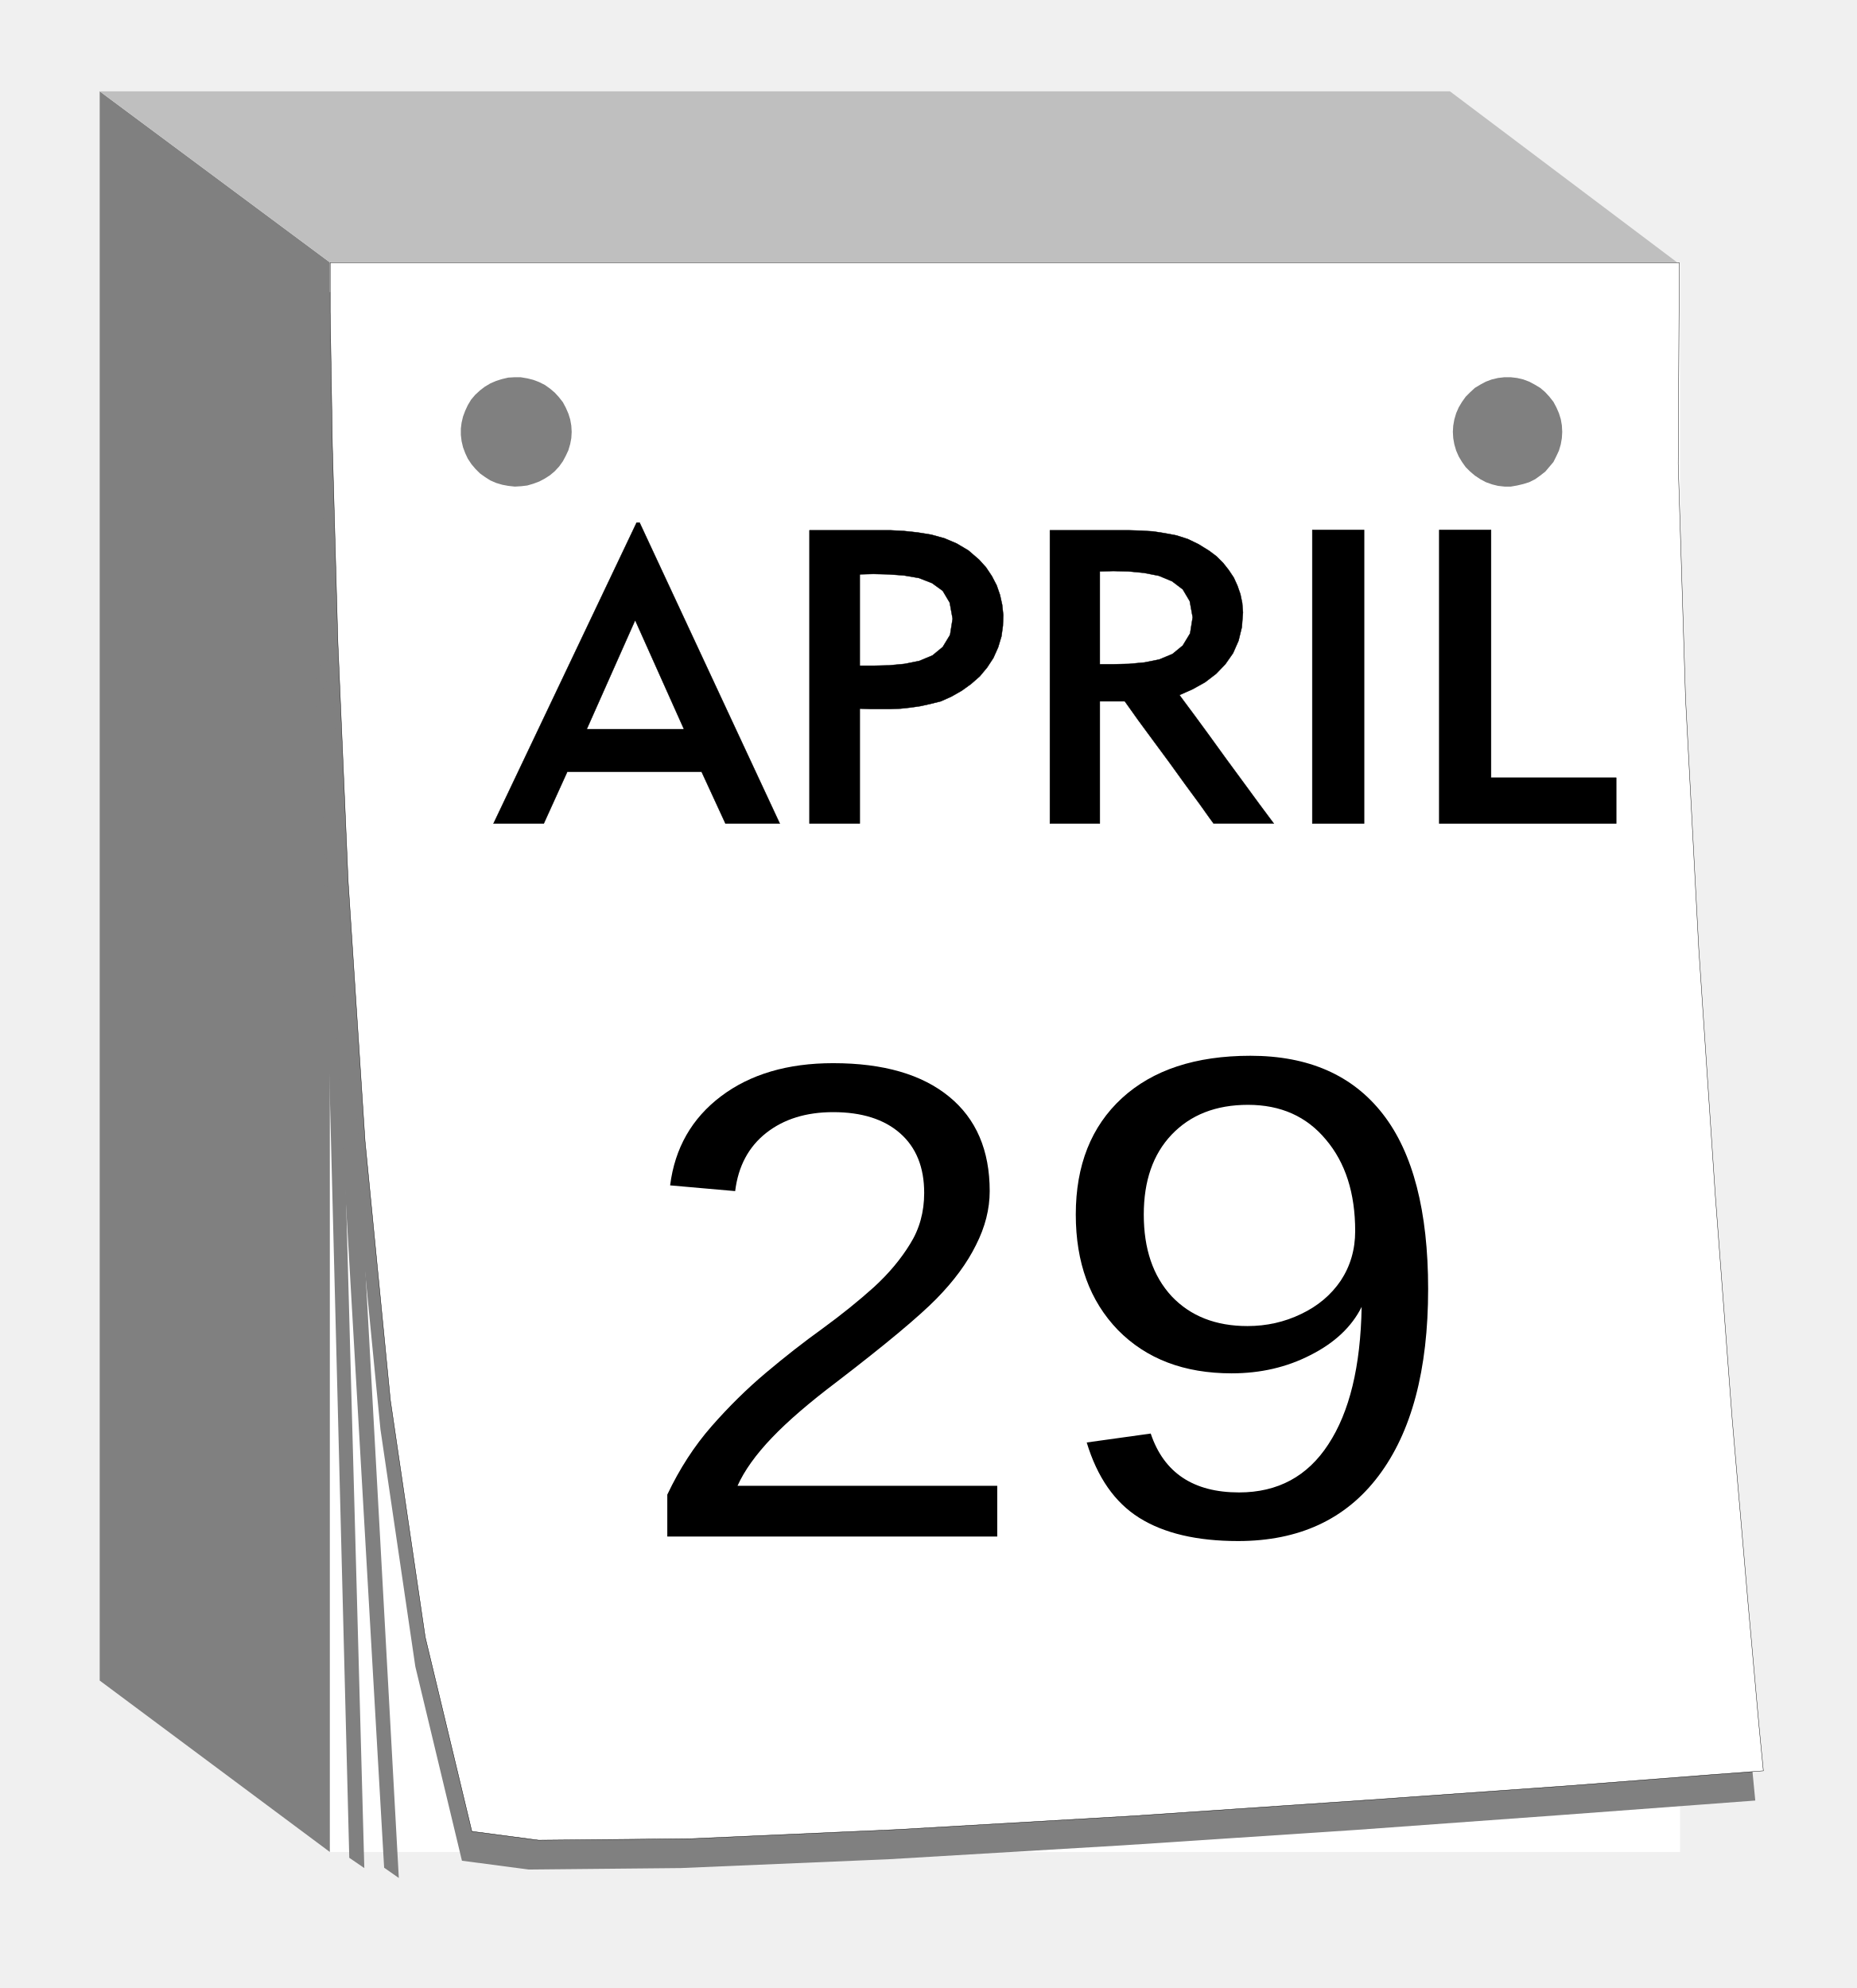
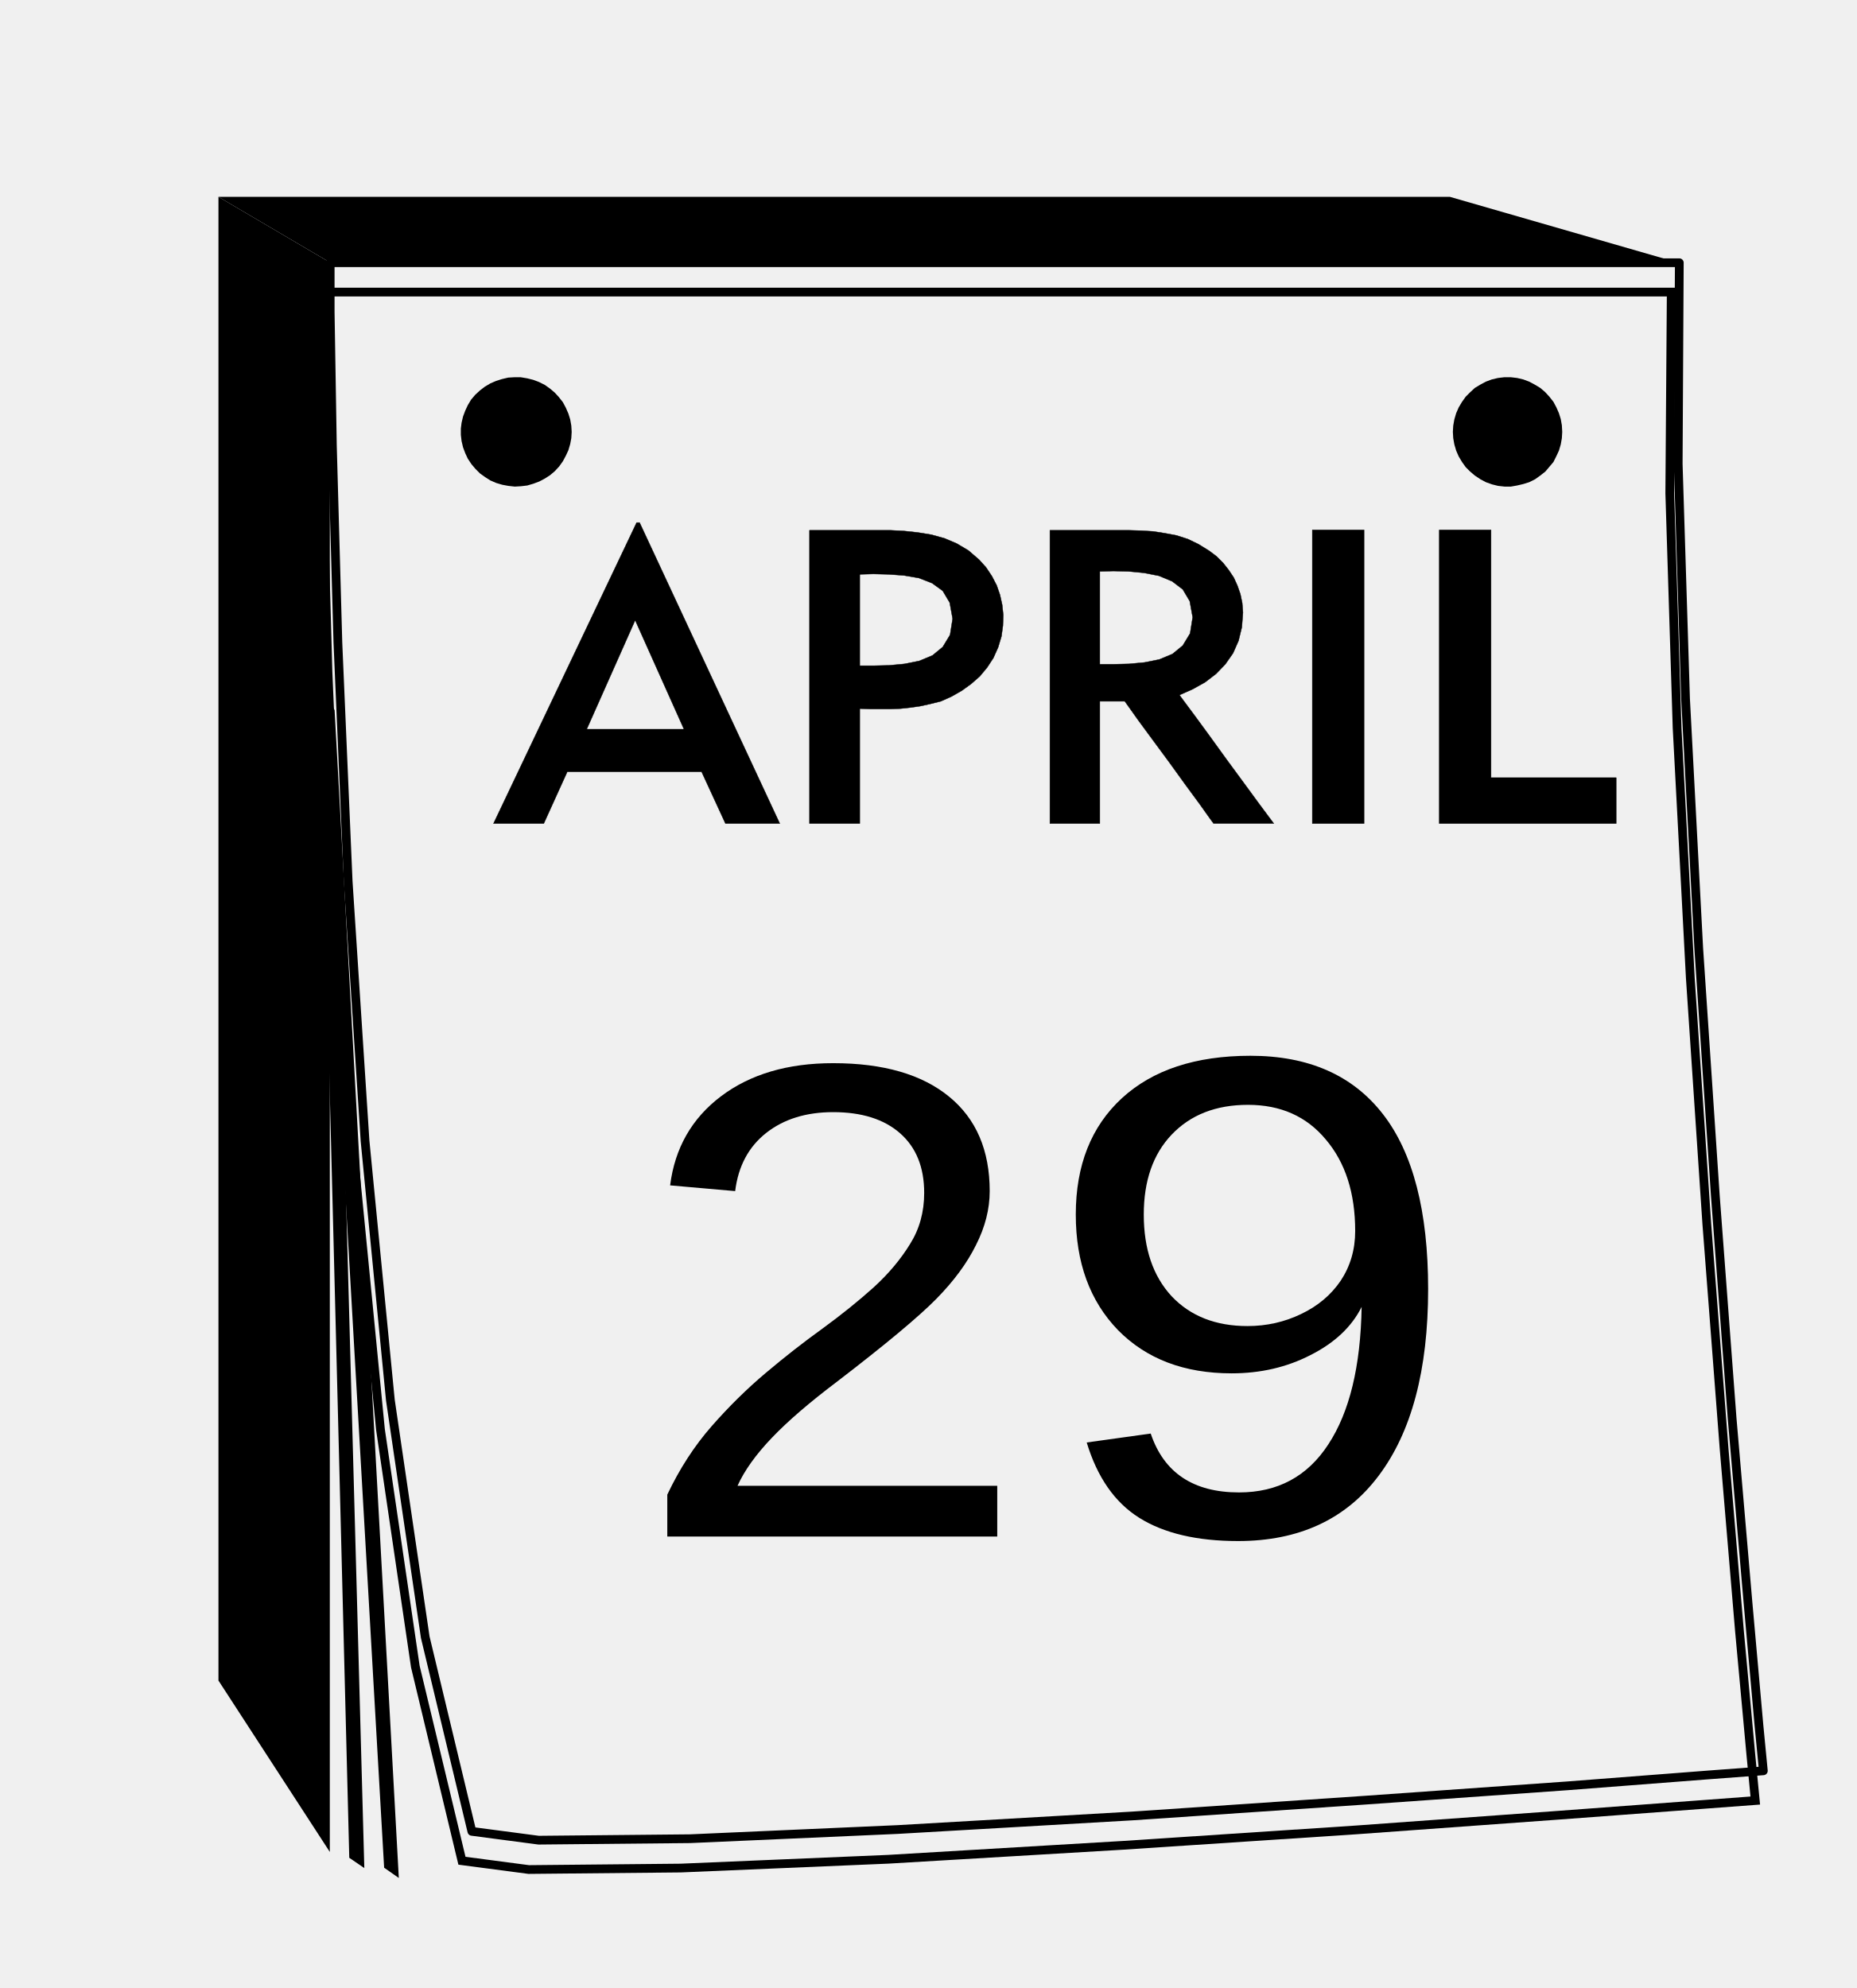
- <svg xmlns="http://www.w3.org/2000/svg" viewBox="0 0 212.49 227.53">
-   <g fill-rule="evenodd">
-     <path d="m37.744 30.028h154.52v181.93h-154.52v-181.93z" fill="#fff" />
-     <path d="m37.744 30.028l-26.334-19.575v181.89l26.334 19.617v-181.93z" fill="#808080" />
-     <path d="m11.41 10.453h154.52l25.998 19.575h-154.18l-26.334-19.575z" fill="#bfbfbf" />
-     <path d="m36.652 33.43v5.629l0.252 15.29 0.63 22.557 1.176 27.346 1.932 29.698 2.898 29.656 3.99 27.136 5.334 22.221 7.644 1.008 17.388-0.168 23.772-1.008 26.88-1.596 26.67-1.764 23.142-1.68 16.338-1.218 6.174-0.462-0.504-5.209-1.302-14.156-1.764-20.919-1.974-25.666-1.89-28.186-1.512-28.606-0.84-26.884 0.168-23.019h-154.6z" fill="#808080" />
-     <path d="m37.786 30.07v5.629l0.252 15.29 0.63 22.557 1.176 27.346 1.932 29.698 2.898 29.656 3.99 27.136 5.334 22.221 7.644 1.008 17.346-0.168 23.73-1.05 26.88-1.554 26.628-1.806 23.1-1.638 16.296-1.26 6.174-0.462-0.504-5.209-1.26-14.114-1.806-20.961-1.932-25.624-1.89-28.186-1.512-28.606-0.84-26.884 0.126-23.019h-154.39z" fill="#fff" stroke="#000" stroke-linecap="round" stroke-linejoin="round" stroke-width=".042" />
-     <g fill="#808080">
-       <path d="m65.422 49.434l-0.042-0.714-0.126-0.714-0.21-0.672-0.294-0.672-0.336-0.63-0.462-0.588-0.462-0.504-0.546-0.462-0.588-0.42-0.672-0.336-0.672-0.252-0.672-0.168-0.756-0.126h-0.714l-0.714 0.042-0.714 0.168-0.672 0.21-0.672 0.294-0.63 0.378-0.546 0.42-0.546 0.504-0.462 0.546-0.378 0.63-0.294 0.63-0.252 0.672-0.168 0.714-0.084 0.672v0.714l0.084 0.714 0.168 0.714 0.252 0.672 0.294 0.63 0.42 0.63 0.462 0.546 0.504 0.504 0.588 0.42 0.588 0.378 0.672 0.294 0.714 0.21 0.672 0.126 0.756 0.084 0.714-0.042 0.714-0.084 0.714-0.21 0.672-0.252 0.63-0.336 0.588-0.378 0.546-0.462 0.504-0.546 0.42-0.588 0.336-0.63 0.294-0.63 0.21-0.714 0.126-0.672 0.042-0.714z" />
-       <path d="m178.78 49.434l-0.042 0.714-0.126 0.714-0.21 0.714-0.294 0.63-0.336 0.672-0.462 0.546-0.462 0.546-0.588 0.462-0.588 0.42-0.672 0.336-0.672 0.21-0.714 0.168-0.714 0.126h-0.714l-0.756-0.084-0.672-0.168-0.714-0.252-0.63-0.336-0.63-0.42-0.546-0.462-0.504-0.504-0.42-0.588-0.378-0.63-0.294-0.672-0.21-0.714-0.126-0.714-0.042-0.714 0.042-0.714 0.126-0.714 0.21-0.714 0.294-0.672 0.378-0.63 0.42-0.588 0.504-0.504 0.546-0.504 0.63-0.378 0.63-0.336 0.672-0.252 0.714-0.168 0.714-0.084h0.756l0.714 0.084 0.714 0.168 0.672 0.252 0.63 0.336 0.63 0.378 0.546 0.462 0.504 0.546 0.462 0.588 0.336 0.63 0.294 0.672 0.21 0.672 0.126 0.714 0.042 0.756z" />
-       <path d="m36.484 75.898l3.486 136.73 1.722 1.176-3.654-133.83-1.554-4.075z" />
-       <path d="m36.106 77.242l7.854 136.52 1.68 1.176-7.35-133.66-2.184-4.033z" />
+ <svg xmlns="http://www.w3.org/2000/svg" viewBox="0 0 212.49 227.53" version="1.1" id="svg44">
+   <defs id="defs48" />
+   <g fill-rule="evenodd" id="g34">
+     <path d="m37.744 30.028h154.52v181.93h-154.52v-181.93z" fill="#fff" id="path2" style="fill:none" />
+     <path d="M 37.744,30.028 25,22.53 V 192.343 L 37.744,211.96 V 30.03 Z" id="path4" style="fill:#000000;fill-opacity:1" />
+     <path d="M 165.93,22.53 191.928,30.028 H 37.748 L 25,22.53 Z" id="path6" style="fill:#000000;fill-opacity:1" />
+     <path d="m36.652 33.43v5.629l0.252 15.29 0.63 22.557 1.176 27.346 1.932 29.698 2.898 29.656 3.99 27.136 5.334 22.221 7.644 1.008 17.388-0.168 23.772-1.008 26.88-1.596 26.67-1.764 23.142-1.68 16.338-1.218 6.174-0.462-0.504-5.209-1.302-14.156-1.764-20.919-1.974-25.666-1.89-28.186-1.512-28.606-0.84-26.884 0.168-23.019h-154.6z" id="path8" style="fill:none;fill-opacity:1;stroke:#000000;stroke-opacity:1" fill="#808080" />
+     <path d="m37.786 30.07v5.629l0.252 15.29 0.63 22.557 1.176 27.346 1.932 29.698 2.898 29.656 3.99 27.136 5.334 22.221 7.644 1.008 17.346-0.168 23.73-1.05 26.88-1.554 26.628-1.806 23.1-1.638 16.296-1.26 6.174-0.462-0.504-5.209-1.26-14.114-1.806-20.961-1.932-25.624-1.89-28.186-1.512-28.606-0.84-26.884 0.126-23.019h-154.39z" id="path10" style="fill:none;stroke-width:1;stroke-miterlimit:4;stroke-dasharray:none;stroke:#000000;stroke-opacity:1" stroke-linejoin="round" stroke-linecap="round" stroke-width=".042" stroke="#000" fill="#fff" />
+     <g id="g20" fill="#808080" style="fill:#000000;fill-opacity:1">
+       <path d="m65.422 49.434l-0.042-0.714-0.126-0.714-0.21-0.672-0.294-0.672-0.336-0.63-0.462-0.588-0.462-0.504-0.546-0.462-0.588-0.42-0.672-0.336-0.672-0.252-0.672-0.168-0.756-0.126h-0.714l-0.714 0.042-0.714 0.168-0.672 0.21-0.672 0.294-0.63 0.378-0.546 0.42-0.546 0.504-0.462 0.546-0.378 0.63-0.294 0.63-0.252 0.672-0.168 0.714-0.084 0.672v0.714l0.084 0.714 0.168 0.714 0.252 0.672 0.294 0.63 0.42 0.63 0.462 0.546 0.504 0.504 0.588 0.42 0.588 0.378 0.672 0.294 0.714 0.21 0.672 0.126 0.756 0.084 0.714-0.042 0.714-0.084 0.714-0.21 0.672-0.252 0.63-0.336 0.588-0.378 0.546-0.462 0.504-0.546 0.42-0.588 0.336-0.63 0.294-0.63 0.21-0.714 0.126-0.672 0.042-0.714z" id="path12" style="fill:#000000;fill-opacity:1" />
+       <path d="m178.78 49.434l-0.042 0.714-0.126 0.714-0.21 0.714-0.294 0.63-0.336 0.672-0.462 0.546-0.462 0.546-0.588 0.462-0.588 0.42-0.672 0.336-0.672 0.21-0.714 0.168-0.714 0.126h-0.714l-0.756-0.084-0.672-0.168-0.714-0.252-0.63-0.336-0.63-0.42-0.546-0.462-0.504-0.504-0.42-0.588-0.378-0.63-0.294-0.672-0.21-0.714-0.126-0.714-0.042-0.714 0.042-0.714 0.126-0.714 0.21-0.714 0.294-0.672 0.378-0.63 0.42-0.588 0.504-0.504 0.546-0.504 0.63-0.378 0.63-0.336 0.672-0.252 0.714-0.168 0.714-0.084h0.756l0.714 0.084 0.714 0.168 0.672 0.252 0.63 0.336 0.63 0.378 0.546 0.462 0.504 0.546 0.462 0.588 0.336 0.63 0.294 0.672 0.21 0.672 0.126 0.714 0.042 0.756z" id="path14" style="fill:#000000;fill-opacity:1" />
+       <path d="m36.484 75.898l3.486 136.73 1.722 1.176-3.654-133.83-1.554-4.075z" id="path16" style="fill:#000000;fill-opacity:1" />
+       <path d="m36.106 77.242l7.854 136.52 1.68 1.176-7.35-133.66-2.184-4.033z" id="path18" style="fill:#000000;fill-opacity:1" />
    </g>
-     <g stroke="#000" stroke-linecap="round" stroke-linejoin="round" stroke-width=".042">
-       <path d="m62.23 94.255h-5.754l16.38-34.445h0.336l16.044 34.445h-6.216l-2.73-5.923h-15.372l-2.688 5.923zm4.914-10.796h11.13l-5.586-12.476-5.544 12.476z" />
-       <path d="m92.638 94.255v-33.564h9.282l1.554 0.084 1.554 0.168 1.554 0.252 1.512 0.42 1.386 0.588 1.344 0.798 1.218 1.05 0.798 0.882 0.672 1.008 0.546 1.05 0.378 1.092 0.252 1.134 0.126 1.176-0.042 1.218-0.168 1.218-0.378 1.26-0.546 1.218-0.714 1.092-0.84 1.008-1.008 0.882-1.05 0.756-1.176 0.672-1.218 0.546-1.176 0.294-1.134 0.252-1.134 0.168-1.176 0.126-1.134 0.042h-2.352l-1.176-0.042v13.148h-5.754zm5.754-18.063h1.596l1.764-0.042 1.764-0.168 1.68-0.336 1.512-0.63 1.176-0.966 0.84-1.386 0.294-1.848-0.336-1.848-0.798-1.344-1.218-0.882-1.512-0.588-1.722-0.294-1.764-0.126-1.722-0.042-1.554 0.042v10.46z" />
-       <path d="m120.15 94.255v-33.564h9.072l1.344 0.042 1.386 0.084 1.344 0.21 1.344 0.252 1.302 0.42 1.218 0.588 1.218 0.756 0.84 0.63 0.756 0.756 0.63 0.798 0.588 0.882 0.42 0.924 0.336 0.966 0.21 1.008 0.084 1.092-0.126 1.68-0.378 1.554-0.63 1.428-0.882 1.26-1.05 1.092-1.26 0.966-1.428 0.798-1.512 0.672 0.462 0.63 1.218 1.638 1.722 2.352 1.974 2.73 1.974 2.688 1.722 2.352 1.218 1.638 0.504 0.672h-6.888l-0.462-0.63-1.134-1.596-1.638-2.226-1.848-2.562-1.89-2.562-1.638-2.226-1.134-1.596-0.42-0.588h-2.856v13.988h-5.712zm5.712-18.231h1.596l1.764-0.042 1.764-0.168 1.68-0.336 1.512-0.63 1.176-0.966 0.84-1.386 0.294-1.848-0.336-1.848-0.798-1.344-1.218-0.924-1.512-0.63-1.722-0.336-1.764-0.168-1.722-0.042-1.554 0.042v10.628z" />
-       <path d="m150.18 94.255v-33.605h5.922v33.605h-5.922z" />
-       <path d="m164.71 94.255v-33.605h5.922v28.354h14.322v5.251h-20.244z" />
+     <g stroke="#000" stroke-linecap="round" stroke-linejoin="round" stroke-width=".042" id="g32">
+       <path d="m62.23 94.255h-5.754l16.38-34.445h0.336l16.044 34.445h-6.216l-2.73-5.923h-15.372l-2.688 5.923zm4.914-10.796h11.13l-5.586-12.476-5.544 12.476z" id="path22" />
+       <path d="m92.638 94.255v-33.564h9.282l1.554 0.084 1.554 0.168 1.554 0.252 1.512 0.42 1.386 0.588 1.344 0.798 1.218 1.05 0.798 0.882 0.672 1.008 0.546 1.05 0.378 1.092 0.252 1.134 0.126 1.176-0.042 1.218-0.168 1.218-0.378 1.26-0.546 1.218-0.714 1.092-0.84 1.008-1.008 0.882-1.05 0.756-1.176 0.672-1.218 0.546-1.176 0.294-1.134 0.252-1.134 0.168-1.176 0.126-1.134 0.042h-2.352l-1.176-0.042v13.148h-5.754zm5.754-18.063h1.596l1.764-0.042 1.764-0.168 1.68-0.336 1.512-0.63 1.176-0.966 0.84-1.386 0.294-1.848-0.336-1.848-0.798-1.344-1.218-0.882-1.512-0.588-1.722-0.294-1.764-0.126-1.722-0.042-1.554 0.042v10.46z" id="path24" />
+       <path d="m120.15 94.255v-33.564h9.072l1.344 0.042 1.386 0.084 1.344 0.21 1.344 0.252 1.302 0.42 1.218 0.588 1.218 0.756 0.84 0.63 0.756 0.756 0.63 0.798 0.588 0.882 0.42 0.924 0.336 0.966 0.21 1.008 0.084 1.092-0.126 1.68-0.378 1.554-0.63 1.428-0.882 1.26-1.05 1.092-1.26 0.966-1.428 0.798-1.512 0.672 0.462 0.63 1.218 1.638 1.722 2.352 1.974 2.73 1.974 2.688 1.722 2.352 1.218 1.638 0.504 0.672h-6.888l-0.462-0.63-1.134-1.596-1.638-2.226-1.848-2.562-1.89-2.562-1.638-2.226-1.134-1.596-0.42-0.588h-2.856v13.988h-5.712zm5.712-18.231h1.596l1.764-0.042 1.764-0.168 1.68-0.336 1.512-0.63 1.176-0.966 0.84-1.386 0.294-1.848-0.336-1.848-0.798-1.344-1.218-0.924-1.512-0.63-1.722-0.336-1.764-0.168-1.722-0.042-1.554 0.042v10.628z" id="path26" />
+       <path d="m150.18 94.255v-33.605h5.922v33.605h-5.922z" id="path28" />
+       <path d="m164.71 94.255v-33.605h5.922v28.354h14.322v5.251h-20.244z" id="path30" />
    </g>
  </g>
-   <g font-family="Arial" font-size="24" stroke-width="0" text-anchor="middle">
-     <text transform="matrix(5.0468 0 0 2.2044 -373.62 -230.68)" x="99.243" y="182.472" xml:space="preserve" />
-     <text transform="matrix(3.4523 0 0 3.2315 -685.65 -287.04)" x="226.196" y="143.248" xml:space="preserve">2</text>
+   <g font-family="Arial" font-size="24" stroke-width="0" text-anchor="middle" id="g40">
+     <text transform="matrix(5.0468 0 0 2.2044 -373.62 -230.68)" x="99.243" y="182.472" xml:space="preserve" id="text36" />
+     <text transform="matrix(3.4523 0 0 3.2315 -685.65 -287.04)" x="226.196" y="143.248" xml:space="preserve" id="text38">2</text>
  </g>
-   <text transform="matrix(3.6347 0 0 3.2671 -1122 -274.88)" x="348.111" y="137.886" font-family="Arial" font-size="24" stroke-width="0" text-anchor="middle" xml:space="preserve">9</text>
+   <text transform="matrix(3.6347 0 0 3.2671 -1122 -274.88)" x="348.111" y="137.886" font-family="Arial" font-size="24" stroke-width="0" text-anchor="middle" xml:space="preserve" id="text42">9</text>
</svg>
